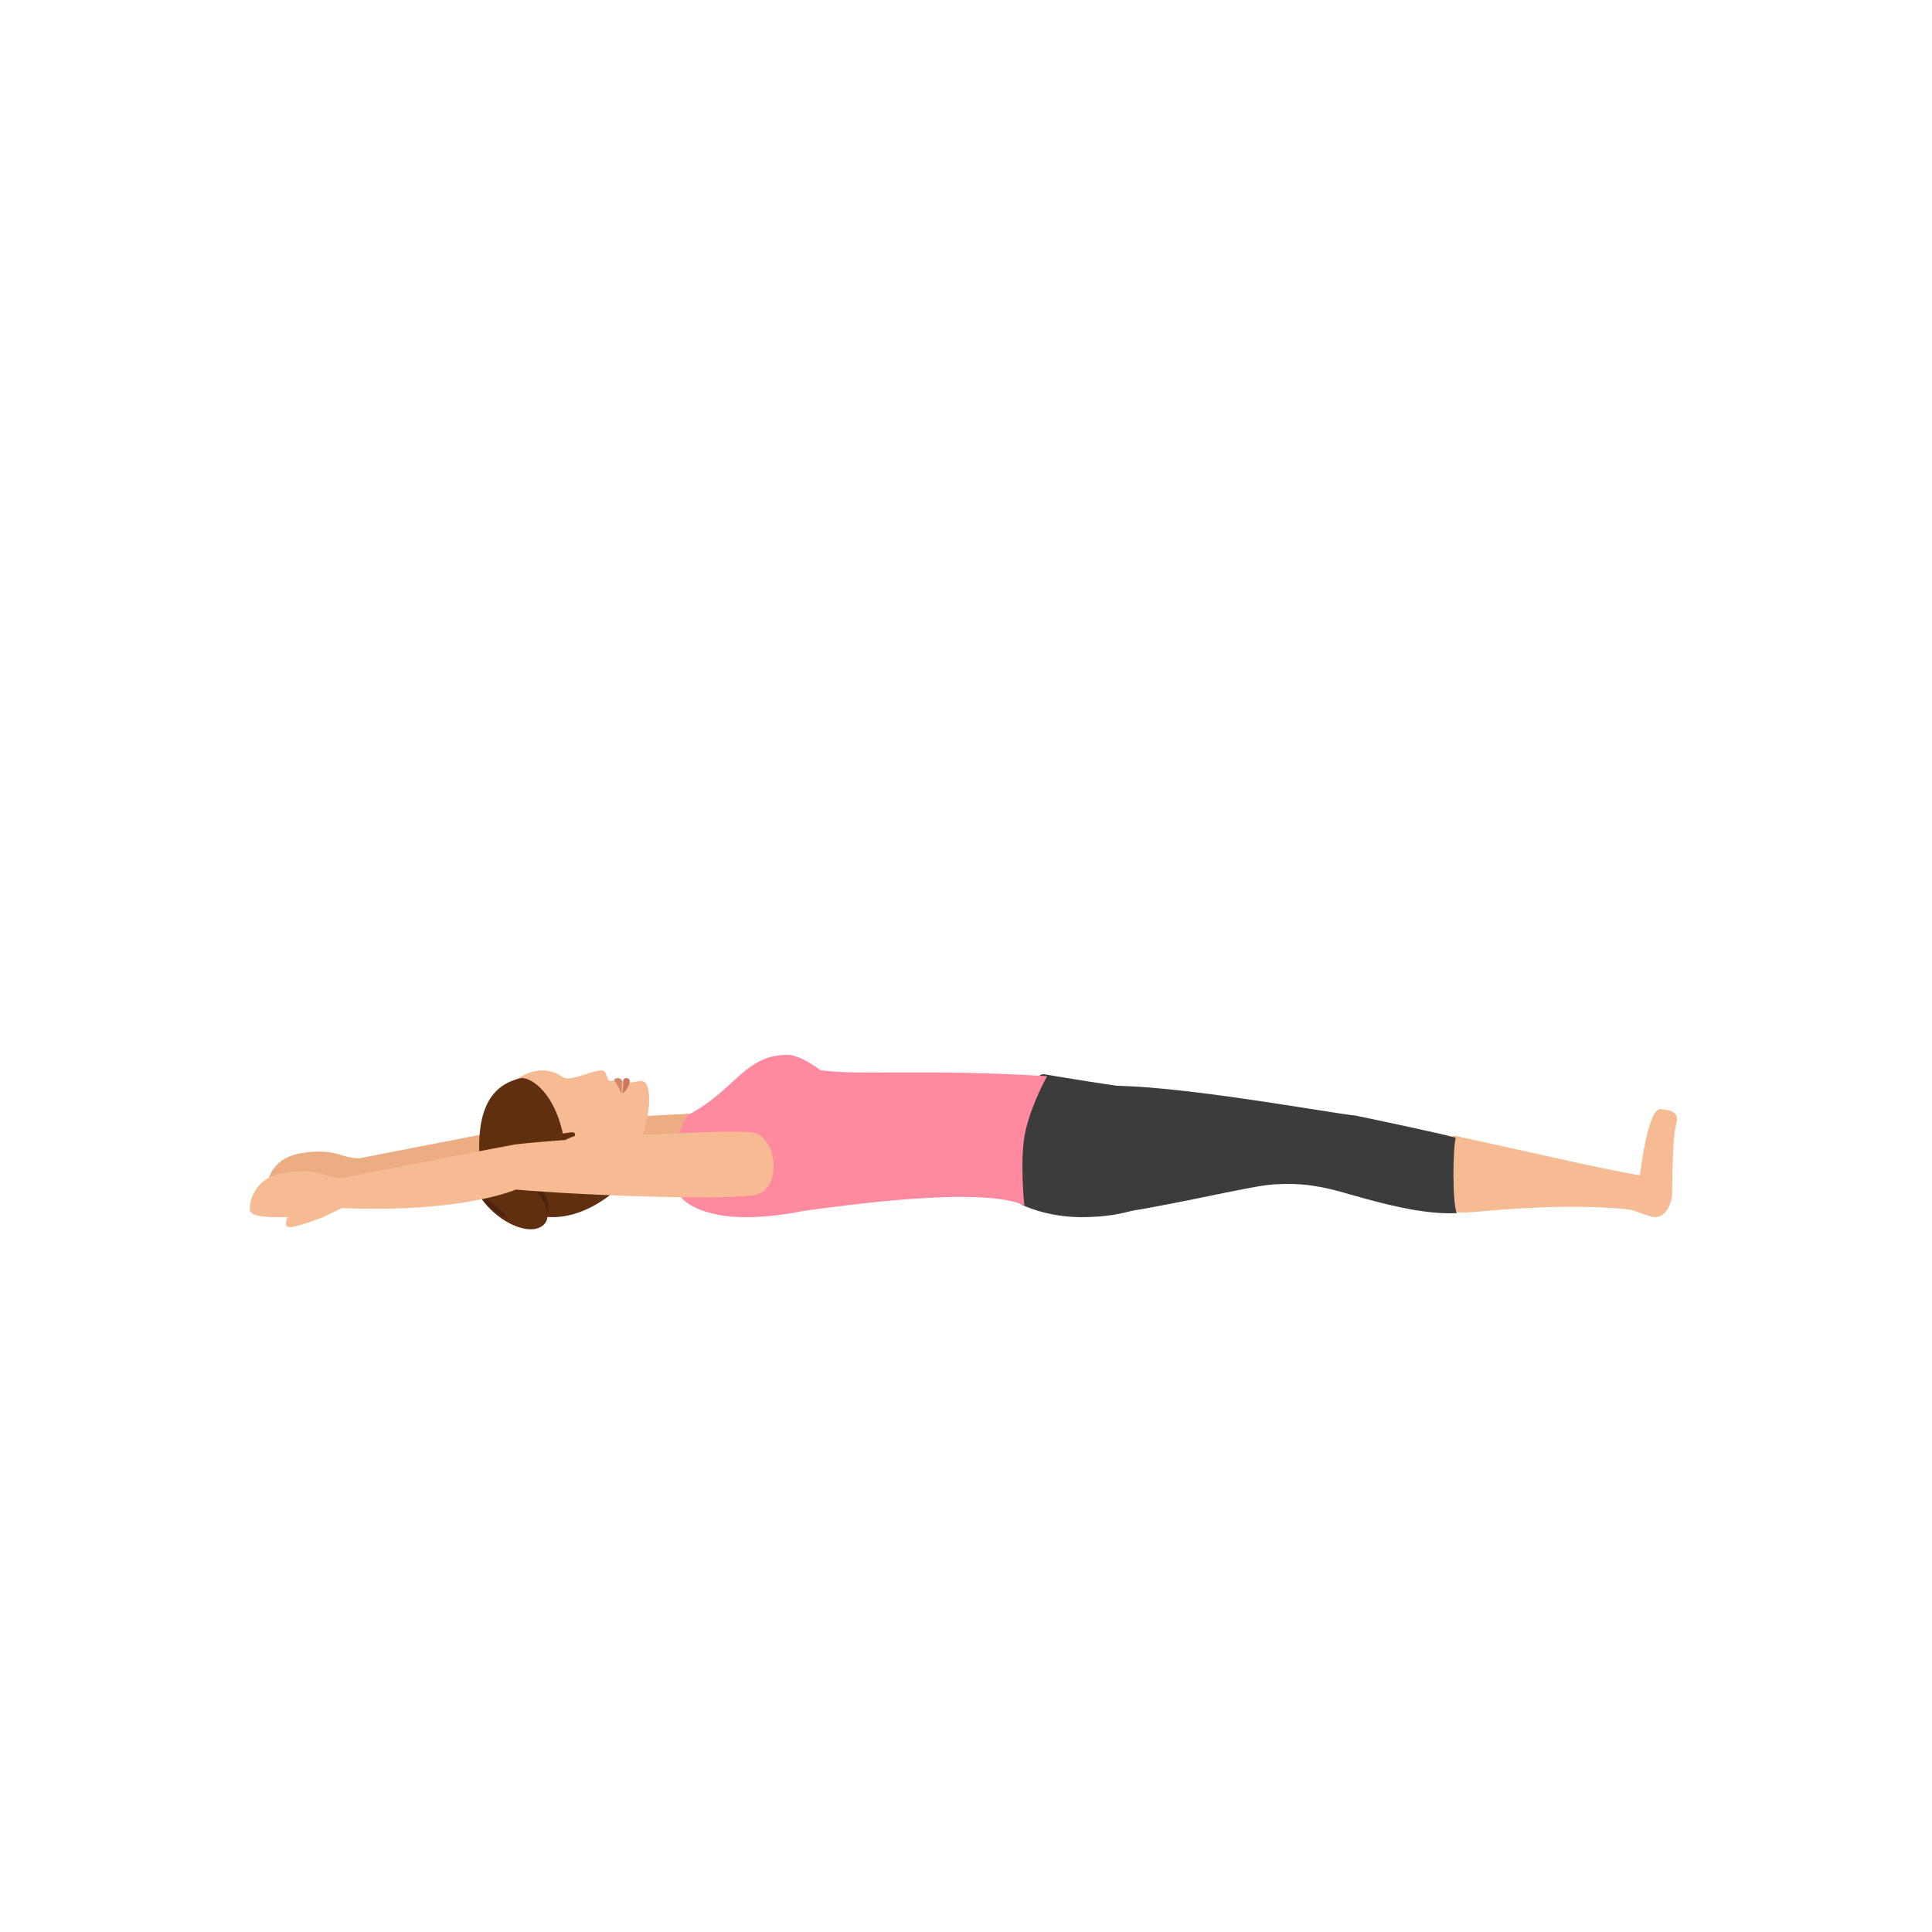
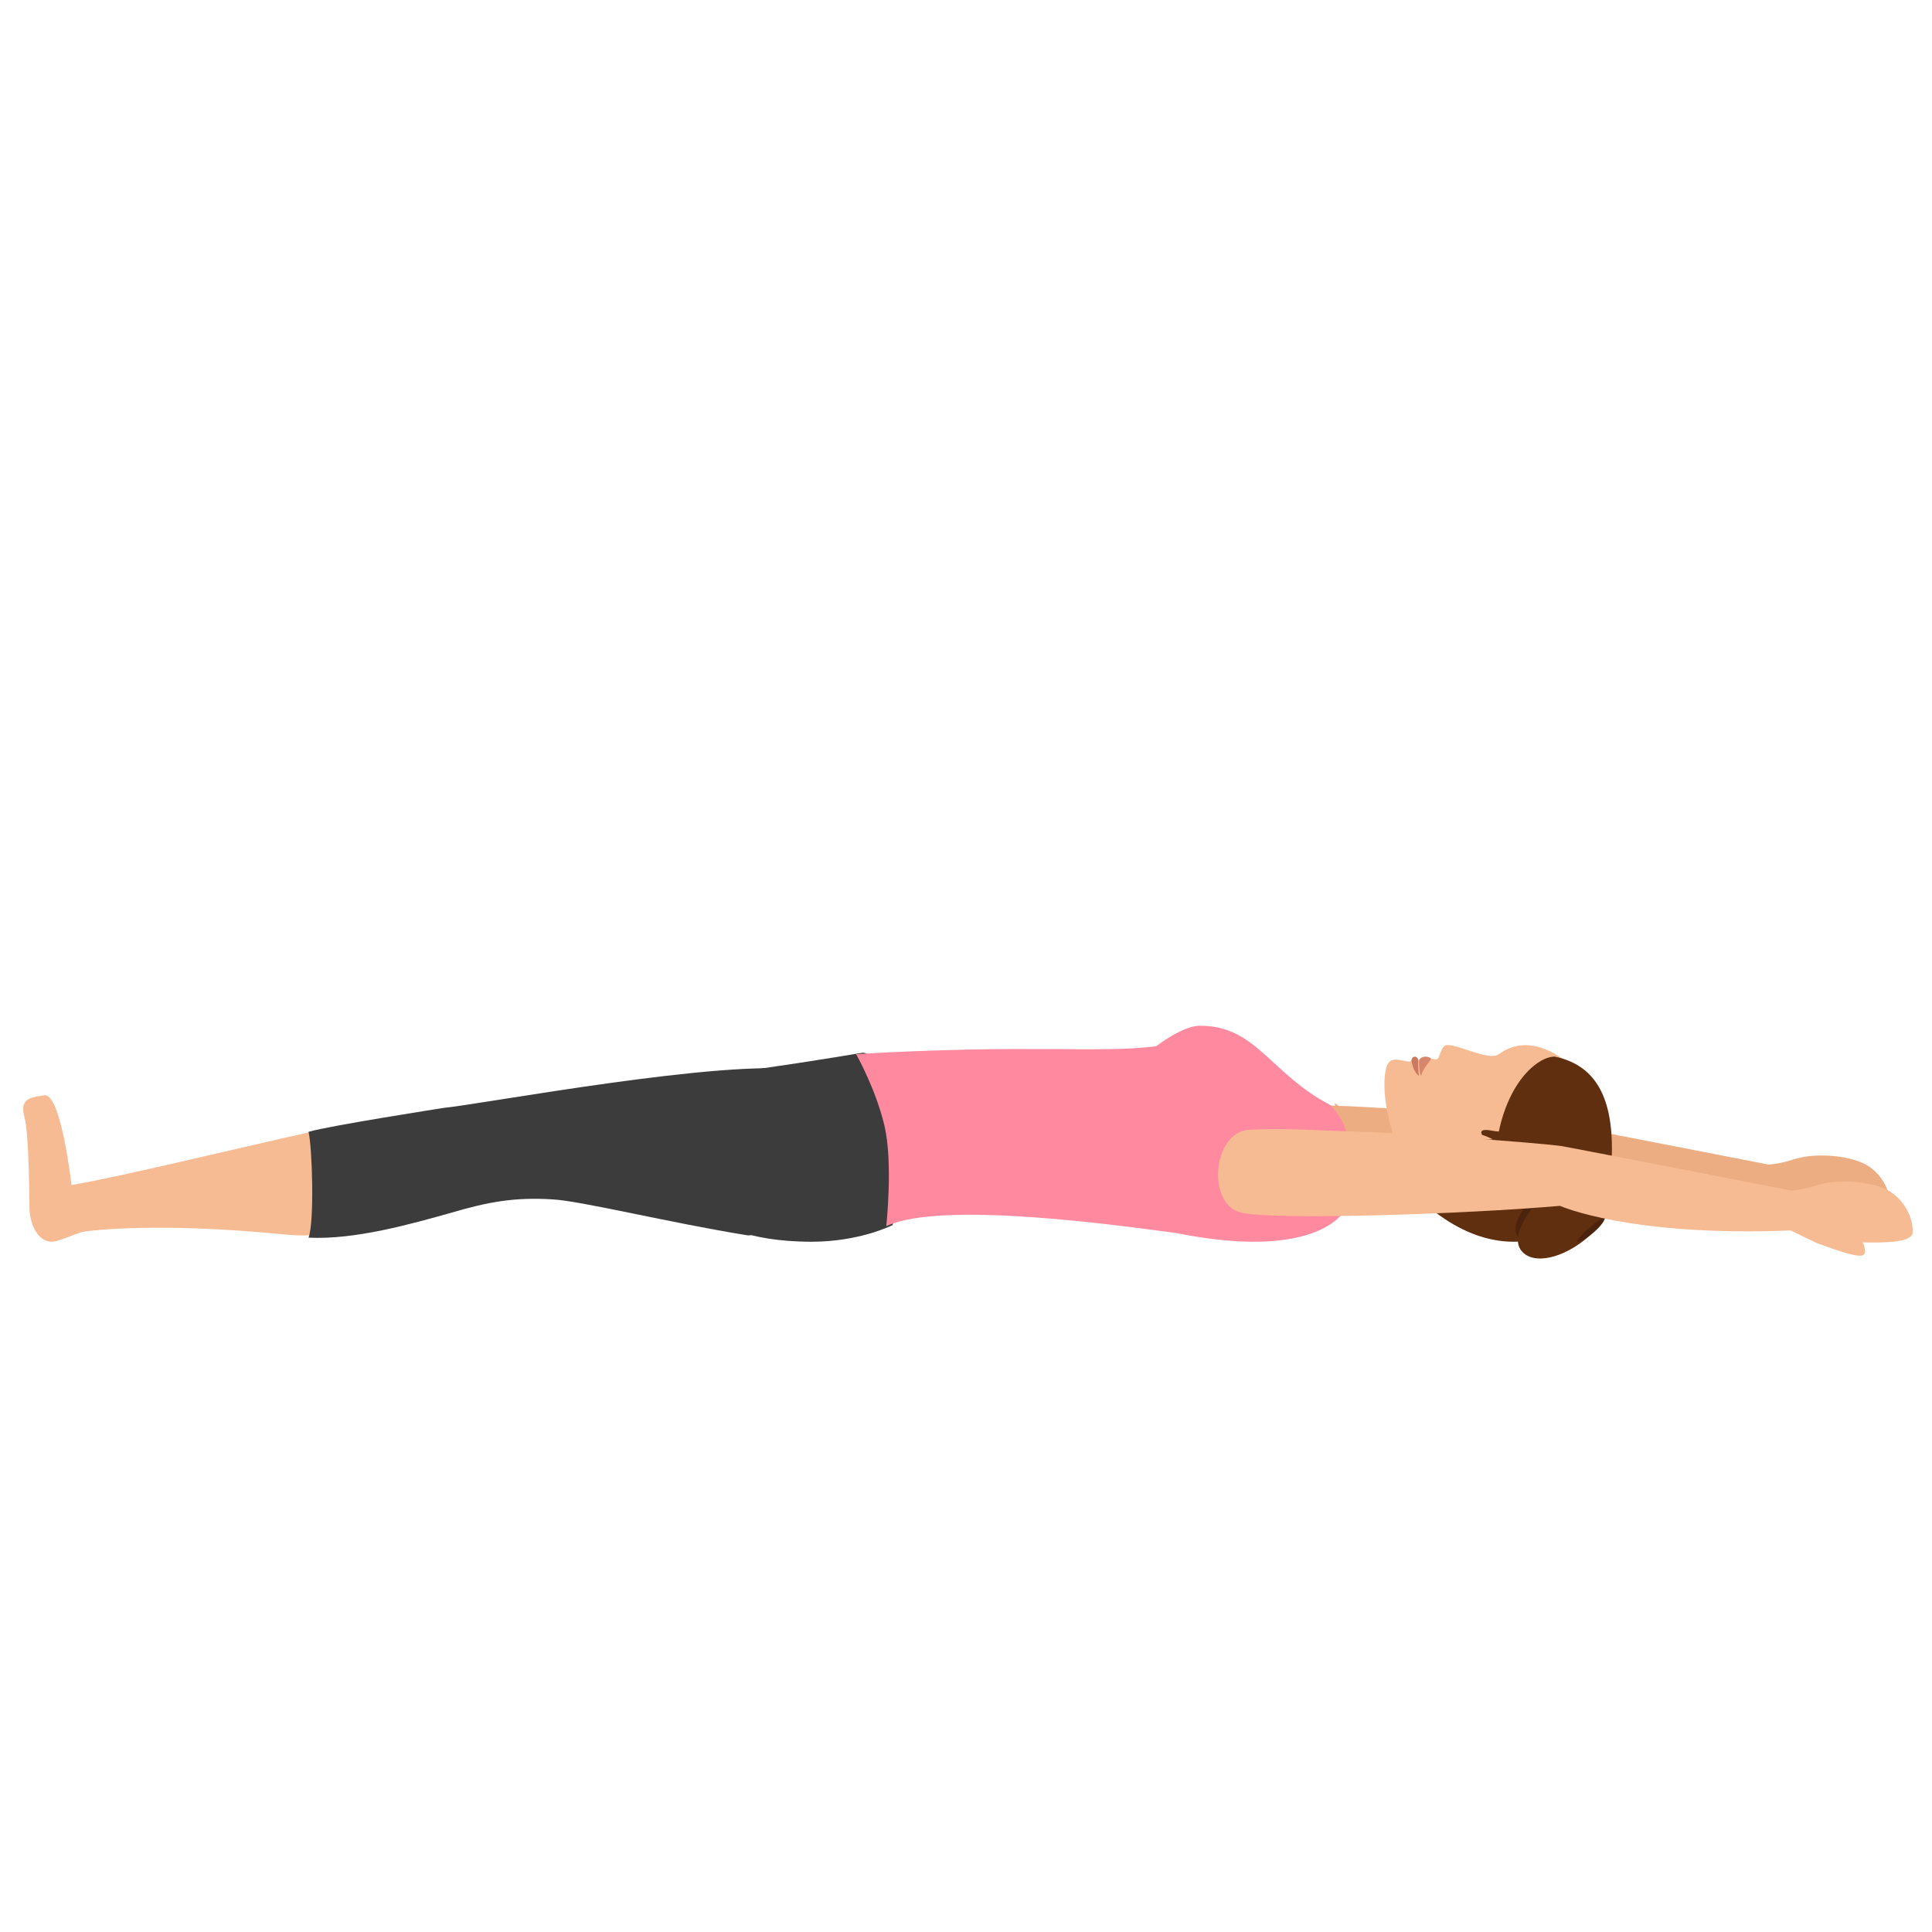
- <svg xmlns="http://www.w3.org/2000/svg" width="500" height="500" viewBox="0 0 500 500" fill="none">
-   <path d="M69.089 307.951C69.18 311.302 83.49 309.219 87.837 310.034L92.909 307.589C124.336 308.857 137.921 302.788 137.921 302.788C156.668 304.419 192.896 305.596 199.96 304.147C207.024 302.698 205.756 288.298 198.511 287.935C191.356 287.573 184.926 288.116 177.771 288.298C170.616 288.479 143.989 290.29 137.74 291.105C136.925 291.196 92.818 299.8 92.818 299.8C92.818 299.8 91.007 299.8 87.927 298.803C83.761 297.445 77.512 297.988 74.161 299.619C71.172 301.068 68.908 304.509 69.089 307.951Z" fill="#ECAD83" />
-   <path d="M83.399 308.675C83.399 308.675 78.871 308.404 78.508 310.849C78.146 312.842 78.327 313.566 87.837 310.034C87.746 309.943 87.565 308.585 83.399 308.675Z" fill="#ECAD83" />
-   <path d="M264.358 311.737C264.358 311.737 270.62 315 279.877 315C293.037 315 298.028 311.012 298.028 311.012C298.028 311.012 304.654 283.092 298.119 282.276C285.867 280.645 276.156 279.013 270.257 278.016C266.173 277.381 261 296.145 261 296.145L264.358 311.737Z" fill="#3D3C3C" />
-   <path d="M204.033 273.003C192.872 272.822 190.241 282.114 178.444 288.338C176.993 289.15 173.091 296.006 173 299.615C173 303.584 173.635 307.644 176.993 310.621C179.533 312.876 187.519 317.477 208.298 313.327C218.007 312.064 254.213 306.832 265.102 311.974C265.102 311.974 263.741 299.615 265.465 292.398C267.189 285.181 271 278.505 271 278.505C237.063 276.521 223.452 278.415 212.291 276.972C212.291 276.882 207.209 273.093 204.033 273.003Z" fill="#FF8AA0" />
-   <path d="M173.419 290.896C173.419 290.896 165.665 293.882 158.617 295.873L158 308C164.96 305.466 174.476 307.095 174.476 307.095C173.154 295.783 176.855 290.986 178 288L173.419 290.896Z" fill="#ECAD83" />
-   <path d="M145.606 278.739C140.891 275.406 136.267 277.658 133.638 279.28C125.478 284.415 124.843 289.821 125.024 296.758C125.296 305.948 149.595 308.741 153.675 307.84C164.283 305.497 168 290.812 168 284.776C168 278.199 165.733 279.91 163.104 280.181C163.013 280.181 162.651 279.91 162.651 279.91C161.744 279.91 160.475 280.001 159.296 279.46C159.296 279.46 158.48 279.73 158.027 279.73C157.755 279.73 157.573 279.73 157.392 279.37C157.029 278.379 156.667 277.478 156.304 277.208C155.035 276.036 147.782 280.271 145.606 278.739Z" fill="#F6BB92" />
-   <path d="M160.639 283C160.639 283 161.096 282.408 160.982 279.62C160.753 279.282 160.181 278.69 159.153 279.197C158.467 279.535 160.296 280.972 160.639 283Z" fill="#D6876B" />
-   <path d="M161 283C161 283 162.478 282.404 163 279.762C162.913 279.421 162.652 279.08 162.478 279.08C161.609 278.74 161.261 279.592 161.261 279.592C161.348 282.318 161 283 161 283Z" fill="#CC785E" />
-   <path d="M124.012 297.935C124.284 309.277 140.833 323.911 159.461 307.996C160.727 306.899 162.174 304.521 159.461 301.045C157.562 298.575 155.03 296.929 155.03 296.929C154.307 296.471 153.493 295.923 152.589 295.374C151.594 294.825 146.078 295.648 145.897 294.551C143.907 283.483 137.939 278.91 134.954 279.001C127.991 280.465 123.741 285.77 124.012 297.935Z" fill="#602F0F" />
-   <path d="M152.057 298.398C157.012 296.714 157.196 294.778 156.921 292L149.12 293.768L146 295.283C146.275 297.977 147.009 300.081 152.057 298.398Z" fill="#F6BB92" />
-   <path d="M141.312 314.526C139.145 317.197 133.728 316.128 129.213 312.211C124.699 308.293 122.712 302.95 124.879 300.368C127.046 297.697 131.2 299.122 135.714 303.039C140.229 306.957 143.479 311.943 141.312 314.526Z" fill="#4C230C" />
-   <path d="M146.797 293.188C145.891 293.369 145.076 293.369 144.442 293.369C143.446 293.369 142.902 293.279 142.902 293.279L144.17 296.539C144.623 296.539 145.167 296.539 145.619 296.539C145.619 296.539 145.529 296.177 145.257 295.543V295.633C145.982 295.181 147.068 294.547 148.699 294.003C148.699 293.913 149.604 292.645 146.797 293.188Z" fill="#602F0F" />
-   <path d="M141 316.646C138.736 319.453 132.849 318.185 127.868 313.838C122.887 309.491 120.713 303.604 122.977 300.796C125.241 297.989 129.77 299.619 134.751 303.966C139.732 308.313 143.264 313.838 141 316.646Z" fill="#602F0F" />
-   <path d="M130.981 314.947C130.69 315.224 129.133 314.393 127.48 313.102C125.826 311.718 124.756 310.334 125.048 310.058C125.34 309.781 126.604 310.519 128.161 311.903C129.814 313.194 131.176 314.67 130.981 314.947Z" fill="#4C230C" />
-   <path d="M433.807 290.886C432.721 294.575 432.812 307.856 432.721 309.239C432.359 312.559 430.46 315.695 427.385 314.865C425.033 314.219 423.043 313.205 421.596 313.02C413.726 312.098 400.158 311.914 382.52 313.574C380.44 313.758 379.264 313.851 377.002 313.758C368.048 313.482 373.203 293.284 376.46 293.93C391.656 297.158 414.721 302.599 424.4 304.167C424.4 304.167 426.48 286.459 429.827 287.013C431.726 287.382 434.802 287.289 433.807 290.886Z" fill="#F6BB92" />
-   <path d="M349.495 309.146C356.914 311.233 367.952 314.41 377 313.956C375.824 311.052 376.005 297.256 376.729 294.442C372.748 293.262 350.852 288.724 350.852 288.724C342.89 287.907 296.114 279.103 281.638 281.373C277.928 281.826 274.581 282.552 271.866 283.369C266.619 284.912 286.705 314.319 292.043 313.502C307.152 311.052 324.343 306.786 329.771 306.514C337.009 306.06 342.167 306.968 349.495 309.146Z" fill="#3D3C3C" />
-   <path d="M64.652 313.023C64.742 316.374 79.052 314.291 83.399 315.106L88.471 312.66C119.898 313.928 133.483 307.86 133.483 307.86C152.231 309.49 188.458 310.668 195.522 309.219C202.587 307.77 201.319 293.369 194.073 293.007C186.918 292.645 180.488 293.188 173.333 293.369C166.178 293.551 139.551 295.362 133.302 296.177C132.487 296.268 88.38 304.872 88.38 304.872C88.38 304.872 86.569 304.872 83.49 303.875C79.324 302.517 73.075 303.06 69.724 304.69C66.735 306.23 64.561 309.672 64.652 313.023Z" fill="#F6BB92" />
-   <path d="M78.962 313.747C78.962 313.747 74.433 313.476 74.071 315.921C73.709 317.913 73.89 318.638 83.399 315.106C83.399 315.106 83.218 313.747 78.962 313.747Z" fill="#F6BB92" />
+ <svg xmlns="http://www.w3.org/2000/svg" width="501" height="501" viewBox="0 0 501 501" fill="none">
+   <path d="M490.103 312.816C489.982 317.269 470.967 314.501 465.19 315.584L458.451 312.335C416.689 314.019 398.637 305.956 398.637 305.956C373.724 308.122 325.584 309.687 316.197 307.761C306.809 305.836 308.494 286.7 318.122 286.219C327.63 285.737 336.175 286.459 345.683 286.7C355.19 286.941 390.573 289.348 398.877 290.431C399.96 290.551 458.571 301.984 458.571 301.984C458.571 301.984 460.978 301.984 465.07 300.661C470.606 298.855 478.91 299.577 483.363 301.744C487.335 303.669 490.343 308.243 490.103 312.816Z" fill="#ECAD83" />
+   <path d="M471.088 313.78C471.088 313.78 477.106 313.418 477.587 316.668C478.069 319.316 477.828 320.278 465.191 315.585C465.312 315.464 465.552 313.659 471.088 313.78Z" fill="#ECAD83" />
+   <path d="M231.468 317.68C231.468 317.68 223.014 322.002 210.517 322.002C192.751 322.002 186.013 316.72 186.013 316.72C186.013 316.72 177.069 279.745 185.89 278.665C202.43 276.504 215.54 274.343 223.504 273.023C229.017 272.182 236.001 297.032 236.001 297.032L231.468 317.68Z" fill="#3D3C3C" />
+   <path d="M310.834 266.005C325.64 265.765 329.131 278.154 344.779 286.453C346.705 287.536 351.881 296.677 352.001 301.488C352.001 306.781 351.158 312.193 346.705 316.163C343.334 319.17 332.742 325.304 305.177 319.771C292.297 318.087 244.269 311.111 229.825 317.967C229.825 317.967 231.631 301.488 229.344 291.866C227.057 282.243 222.001 273.343 222.001 273.343C267.019 270.696 285.075 273.222 299.881 271.298C299.881 271.177 306.621 266.126 310.834 266.005Z" fill="#FF8AA0" />
+   <path d="M351.957 289.911C351.957 289.911 362.036 293.943 371.199 296.631L372.001 313.002C362.953 309.581 350.582 311.78 350.582 311.78C352.301 296.509 347.49 290.034 346.001 286.002L351.957 289.911Z" fill="#ECAD83" />
+   <path d="M388.687 273.358C394.936 268.842 401.066 271.894 404.551 274.091C415.368 281.048 416.209 288.372 415.969 297.771C415.608 310.222 383.398 314.006 377.99 312.785C363.929 309.611 359.001 289.715 359.001 281.537C359.001 272.626 362.006 274.945 365.491 275.311C365.611 275.311 366.092 274.945 366.092 274.945C367.294 274.945 368.976 275.067 370.539 274.335C370.539 274.335 371.62 274.701 372.221 274.701C372.582 274.701 372.822 274.701 373.063 274.213C373.543 272.87 374.024 271.649 374.505 271.283C376.187 269.696 385.802 275.433 388.687 273.358Z" fill="#F6BB92" />
+   <path d="M368.543 279.002C368.543 279.002 367.857 278.263 368.028 274.777C368.371 274.354 369.229 273.615 370.772 274.248C371.801 274.671 369.057 276.467 368.543 279.002Z" fill="#D6876B" />
+   <path d="M368.001 279.002C368.001 279.002 366.523 278.256 366.001 274.955C366.088 274.529 366.349 274.103 366.523 274.103C367.392 273.677 367.74 274.742 367.74 274.742C367.653 278.15 368.001 279.002 368.001 279.002Z" fill="#CC785E" />
+   <path d="M417.984 299.249C417.618 314.371 395.254 333.884 370.08 312.664C368.369 311.2 366.414 308.029 370.08 303.395C372.646 300.102 376.068 297.907 376.068 297.907C377.046 297.297 378.146 296.566 379.368 295.834C380.712 295.102 388.166 296.2 388.411 294.736C391.099 279.98 399.165 273.882 403.198 274.004C412.607 275.955 418.351 283.028 417.984 299.249Z" fill="#602F0F" />
+   <path d="M379.292 301.141C372.985 298.736 372.752 295.97 373.102 292.002L383.03 294.527L387.001 296.692C386.651 300.54 385.716 303.546 379.292 301.141Z" fill="#F6BB92" />
+   <path d="M393.956 321.181C396.966 324.48 404.49 323.16 410.76 318.321C417.031 313.481 419.789 306.882 416.78 303.692C413.77 300.392 408.002 302.152 401.731 306.992C395.461 311.831 390.947 317.991 393.956 321.181Z" fill="#4C230C" />
+   <path d="M386.842 293.197C388.045 293.438 389.128 293.438 389.971 293.438C391.295 293.438 392.017 293.317 392.017 293.317L390.332 297.65C389.73 297.65 389.008 297.65 388.406 297.65C388.406 297.65 388.526 297.168 388.887 296.326V296.446C387.925 295.845 386.48 295.002 384.314 294.28C384.314 294.16 383.111 292.475 386.842 293.197Z" fill="#602F0F" />
+   <path d="M394.543 324.369C397.552 328.099 405.374 326.414 411.994 320.638C418.613 314.861 421.501 307.038 418.493 303.307C415.484 299.576 409.466 301.743 402.847 307.52C396.228 313.296 391.534 320.638 394.543 324.369Z" fill="#602F0F" />
+   <path d="M409.023 321.938C409.363 322.27 411.179 321.274 413.108 319.724C415.037 318.064 416.286 316.403 415.945 316.071C415.605 315.739 414.129 316.625 412.314 318.285C410.384 319.835 408.796 321.606 409.023 321.938Z" fill="#4C230C" />
+   <path d="M6.254 289.276C7.672 294.283 7.553 312.306 7.672 314.184C8.144 318.69 10.626 322.945 14.644 321.819C17.716 320.943 20.316 319.566 22.207 319.315C32.488 318.064 50.214 317.814 73.257 320.066C75.975 320.317 77.511 320.442 80.466 320.317C92.165 319.941 85.429 292.53 81.175 293.407C61.322 297.787 31.188 305.172 18.544 307.3C18.544 307.3 15.825 283.268 11.453 284.019C8.972 284.52 4.954 284.395 6.254 289.276Z" fill="#F6BB92" />
+   <path d="M116.847 314.53C106.908 317.313 92.121 321.549 80.001 320.944C81.577 317.071 80.971 297.253 80.001 293.502C85.334 291.929 115.029 287.301 115.029 287.301C125.695 286.212 188.358 274.473 207.75 277.499C212.72 278.104 217.204 279.072 220.84 280.161C227.87 282.218 200.963 321.428 193.812 320.339C173.571 317.071 150.542 311.383 143.27 311.02C133.573 310.415 126.665 311.625 116.847 314.53Z" fill="#3D3C3C" />
+   <path d="M495.997 319.558C495.877 324.011 476.862 321.243 471.085 322.326L464.345 319.077C422.584 320.762 404.531 312.698 404.531 312.698C379.619 314.864 331.479 316.429 322.091 314.503C312.704 312.578 314.389 293.442 324.017 292.961C333.525 292.479 342.07 293.201 351.577 293.442C361.085 293.683 396.468 296.09 404.772 297.173C405.855 297.293 464.466 308.727 464.466 308.727C464.466 308.727 466.873 308.727 470.965 307.403C476.501 305.598 484.805 306.32 489.258 308.486C493.229 310.532 496.118 315.105 495.997 319.558Z" fill="#F6BB92" />
+   <path d="M476.983 320.522C476.983 320.522 483 320.161 483.482 323.41C483.963 326.058 483.723 327.021 471.086 322.327C471.086 322.327 471.326 320.522 476.983 320.522Z" fill="#F6BB92" />
</svg>
